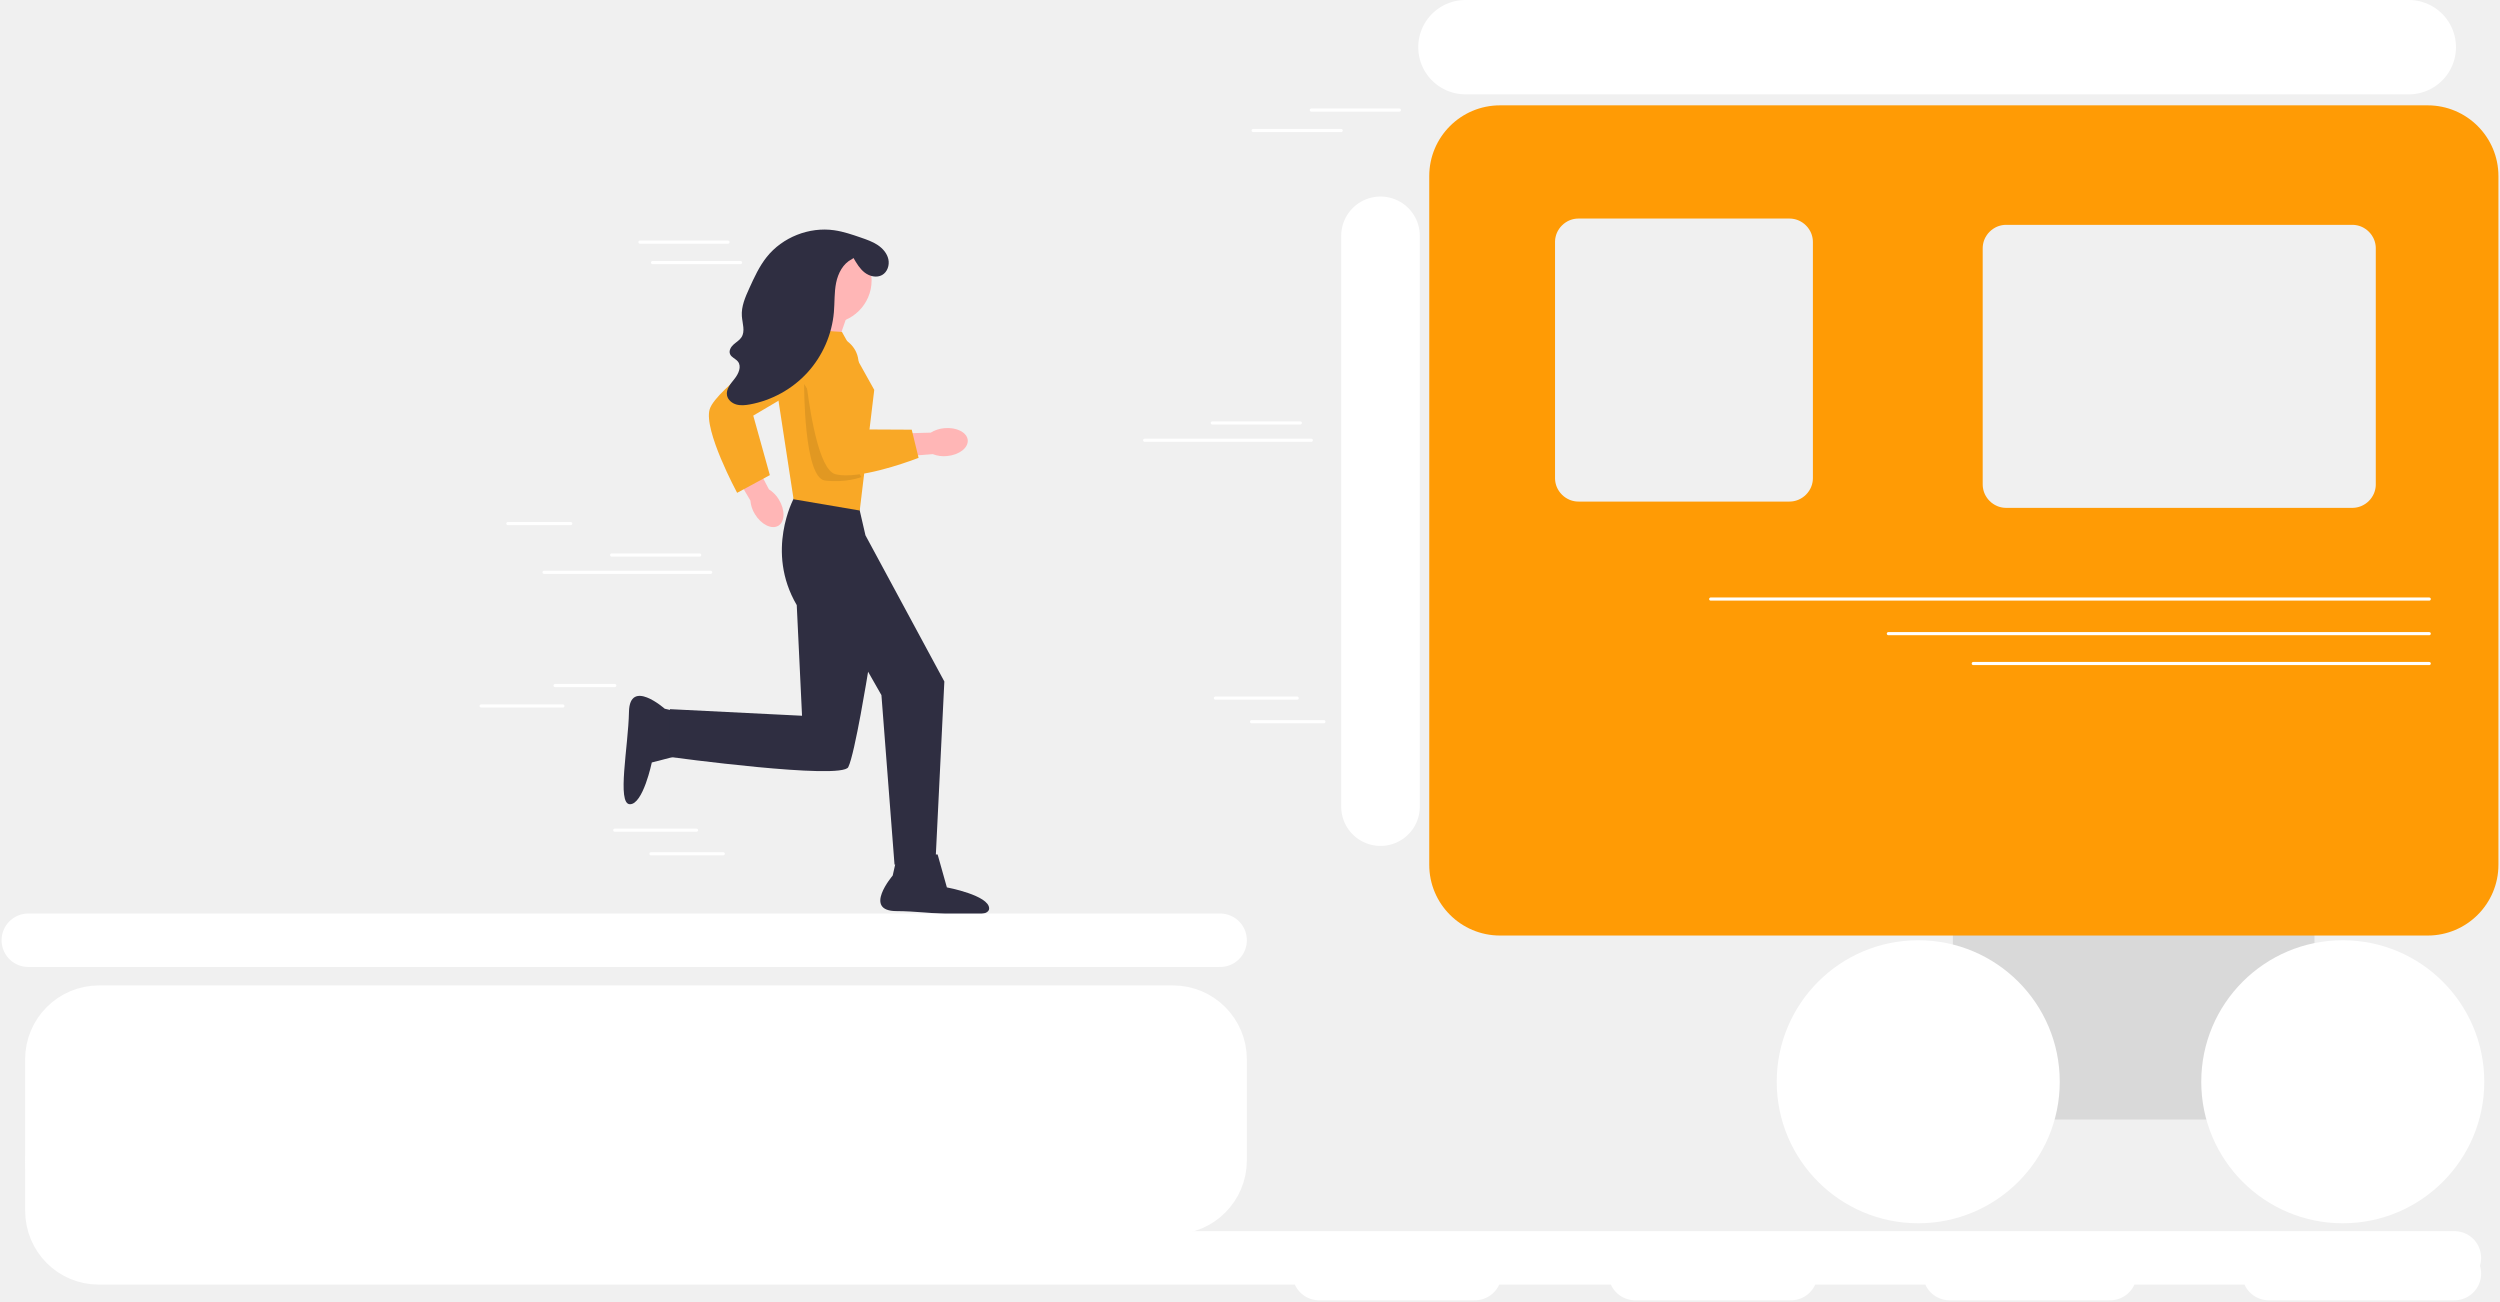
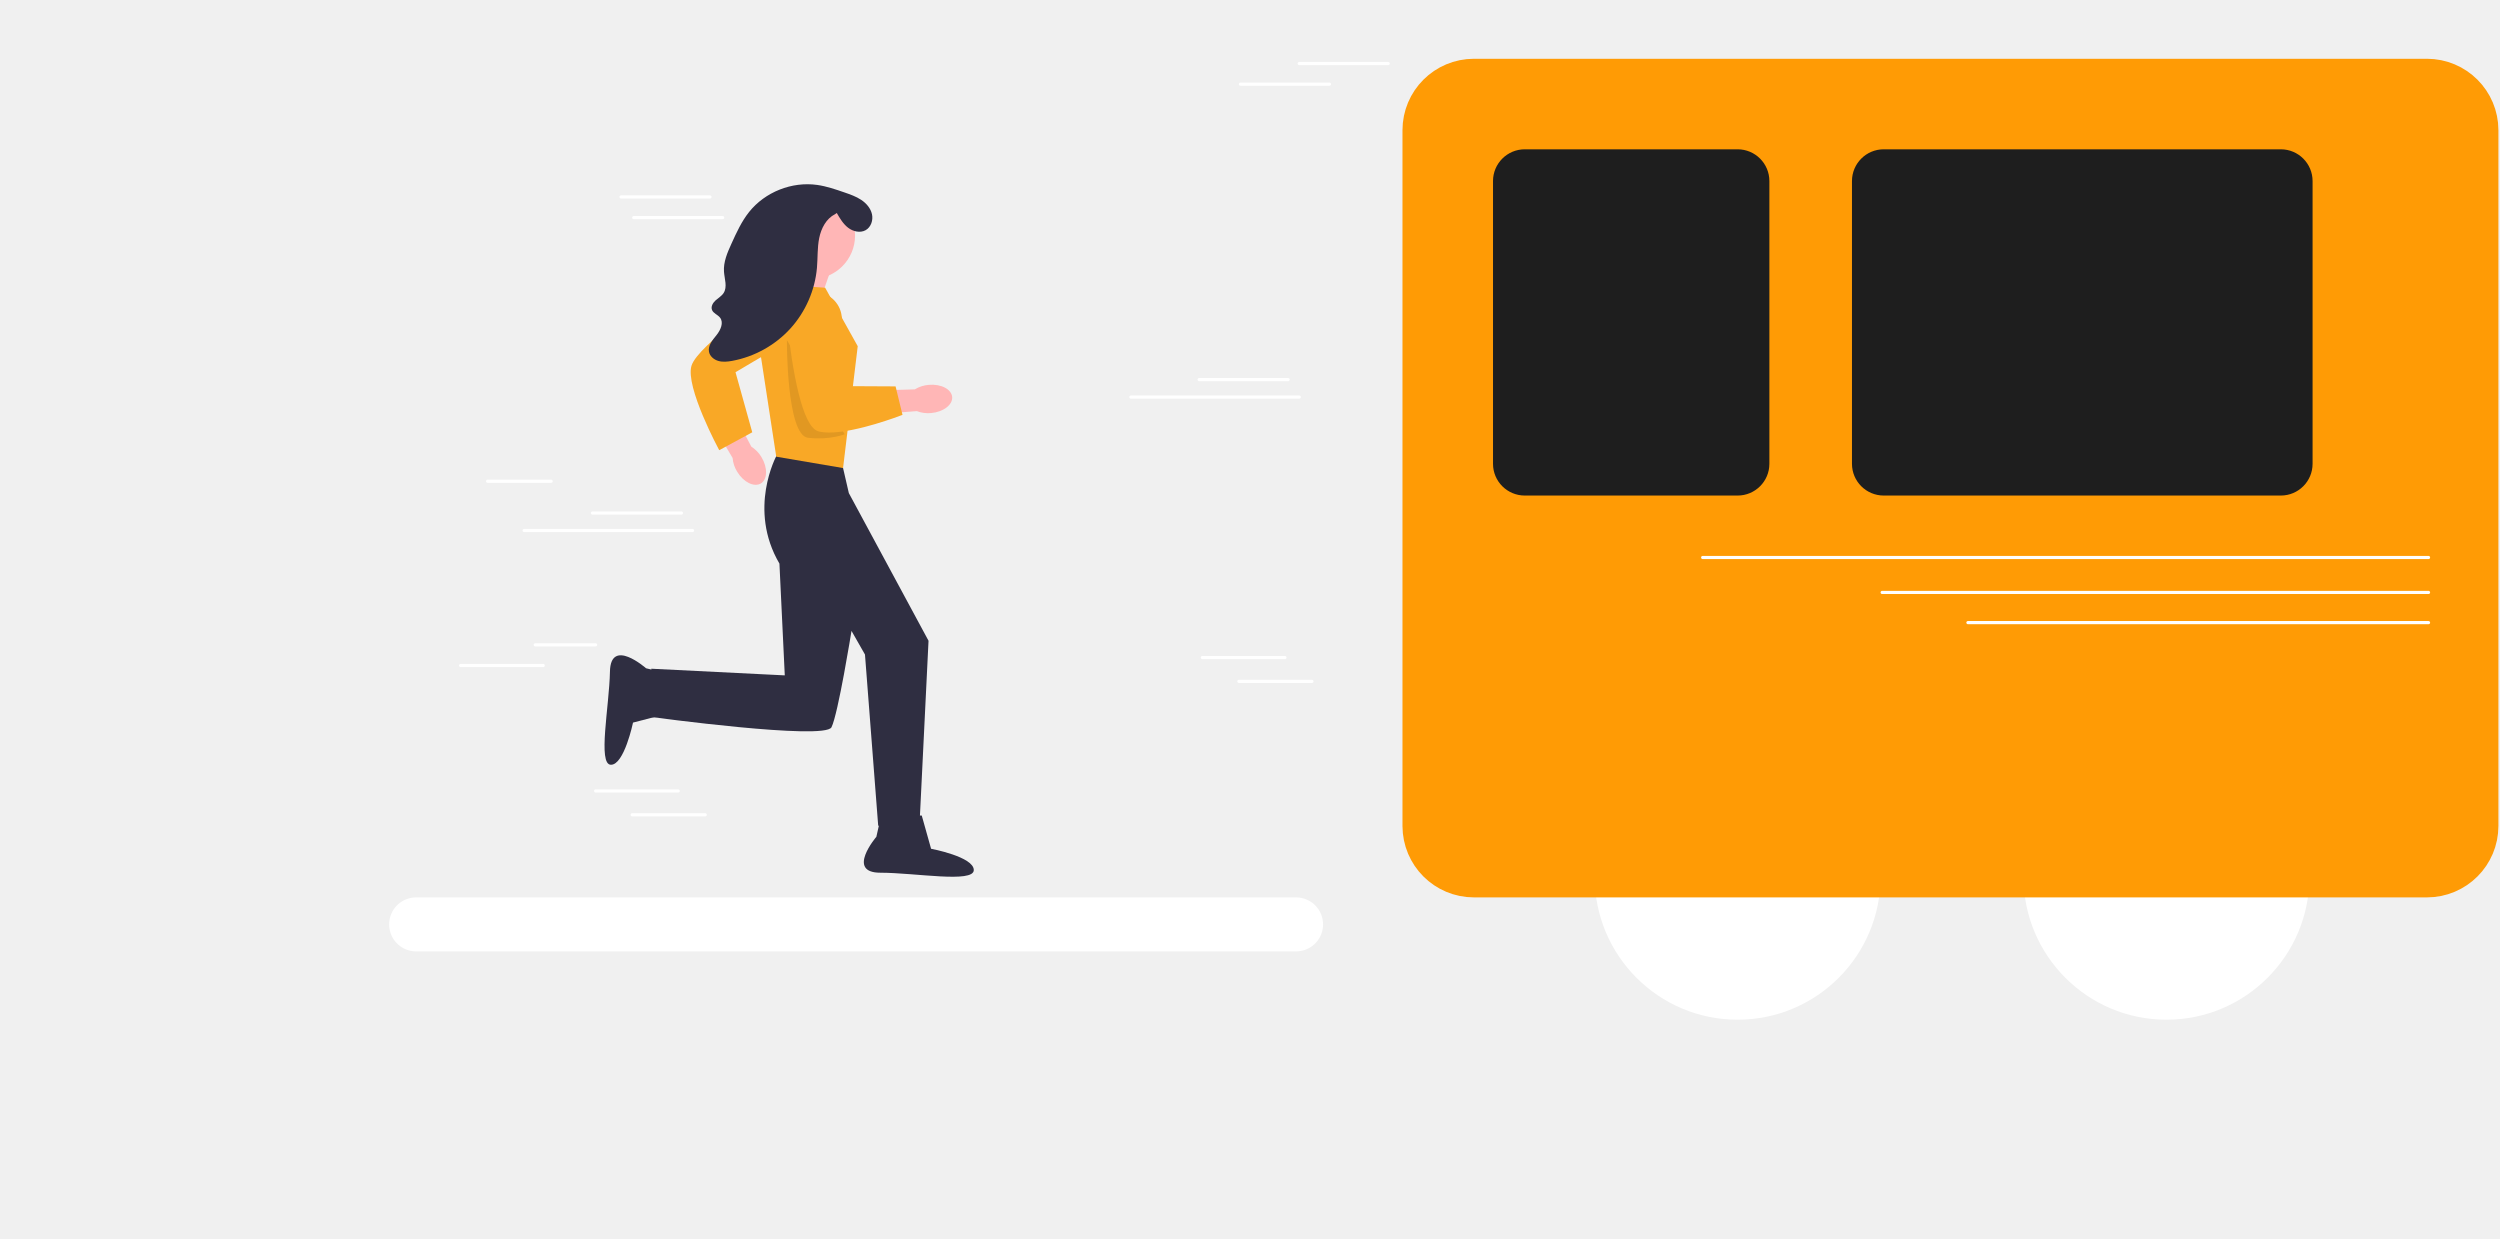
- <svg xmlns="http://www.w3.org/2000/svg" width="795" height="414" viewBox="0 0 795 414" fill="none">
-   <g clip-path="url(#clip0_247_29)">
-     <path d="M298.164 271.72H285.382L283.881 278.422C283.881 278.422 274.218 289.731 285.141 289.731C296.064 289.731 314.549 293.082 314.549 288.893C314.549 284.705 301.105 282.191 301.105 282.191L298.164 271.72V271.72Z" fill="#2F2E41" />
-     <path d="M217.829 239.736L218.07 226.994L211.378 225.371C211.378 225.371 200.219 215.526 200.013 226.415C199.808 237.303 196.099 255.667 200.3 255.746C204.5 255.824 207.273 242.47 207.273 242.47L217.829 239.736V239.736Z" fill="#2F2E41" />
-     <path d="M255.767 97.705L253.16 107.324L264.893 113.303L269.326 100.565L255.767 97.705Z" fill="#FFB6B6" />
-     <path d="M263.437 75.461C255.851 75.461 249.701 81.592 249.701 89.156C249.701 96.72 255.851 102.851 263.437 102.851C271.023 102.851 277.173 96.72 277.173 89.156C277.173 81.592 271.023 75.461 263.437 75.461Z" fill="#FFB6B6" />
-     <path d="M247.705 158.894C246.921 157.562 245.828 156.436 244.518 155.61L237.021 141.295L230.293 145.051L238.623 159.168C238.748 160.707 239.242 162.195 240.062 163.505C242.07 166.813 245.408 168.461 247.519 167.187C249.63 165.914 249.713 162.201 247.705 158.894H247.705V158.894Z" fill="#FFB6B6" />
-     <path d="M272.538 158.627L252.429 158.495C252.429 158.495 243.284 175.249 253.367 192.423L255.047 227.607L213.037 225.513V240.713C213.037 240.713 267.651 248.132 269.751 243.943C271.852 239.755 276.053 213.606 276.053 213.606L280.295 221.049L284.455 274.939H297.444L300.302 216.717L275.213 170.223L272.538 158.627H272.538V158.627Z" fill="#2F2E41" />
-     <path d="M267.752 105.572L252.363 104.549L246.72 121.939L252.363 158.765L273.395 162.345L278.012 123.985L267.752 105.572Z" fill="#F9A826" />
-     <path d="M251.912 107.106L253.388 123.985L239.538 132.168L244.811 151.087L234.408 156.719C234.408 156.719 223.635 136.772 225.687 130.123C227.739 123.473 251.912 107.106 251.912 107.106H251.912Z" fill="#F9A826" />
-     <path opacity="0.1" d="M255.719 122.096C255.719 122.096 255.555 152.017 262.366 152.809C269.177 153.6 273.915 151.7 273.915 151.7" fill="black" />
-     <path d="M300.342 136.155C298.797 136.275 297.303 136.763 295.985 137.576L279.795 138.035L280.239 145.71L296.614 144.418C298.058 144.979 299.615 145.187 301.156 145.025C305.018 144.672 307.964 142.401 307.739 139.951C307.514 137.501 304.202 135.802 300.342 136.155V136.155L300.342 136.155Z" fill="#FFB6B6" />
-     <path d="M291.939 145.662L292.11 145.596L289.928 136.637L275.633 136.563L272.961 114.49C272.438 110.161 268.745 106.897 264.372 106.897C261.916 106.897 259.567 107.942 257.928 109.765C256.29 111.586 255.504 114.025 255.77 116.455C257.404 131.352 260.443 149.4 265.646 150.784C266.636 151.047 267.794 151.162 269.065 151.162C277.642 151.162 291.28 145.917 291.939 145.662V145.662V145.662Z" fill="#F9A826" />
-     <path d="M271.416 82.049C272.402 83.747 273.426 85.491 274.985 86.689C276.543 87.888 278.787 88.421 280.503 87.46C282.19 86.516 282.916 84.324 282.5 82.44C282.085 80.557 280.718 78.992 279.11 77.921C277.501 76.85 275.651 76.207 273.824 75.575C271.031 74.61 268.217 73.64 265.291 73.221C257.309 72.078 248.831 75.439 243.816 81.734C241.448 84.706 239.853 88.203 238.282 91.66C236.998 94.487 235.685 97.464 235.913 100.558C236.079 102.827 237.025 105.312 235.8 107.232C235.183 108.198 234.13 108.784 233.276 109.551C232.422 110.318 231.721 111.507 232.143 112.574C232.574 113.665 233.934 114.058 234.66 114.981C235.904 116.563 234.844 118.878 233.59 120.452C232.337 122.027 230.798 123.792 231.195 125.763C231.481 127.185 232.776 128.244 234.177 128.635C235.577 129.026 237.071 128.86 238.501 128.597C245.492 127.309 252.027 123.679 256.803 118.43C261.58 113.182 264.571 106.345 265.178 99.283C265.446 96.174 265.268 93.016 265.882 89.956C266.496 86.896 268.088 83.815 270.887 82.419" fill="#2F2E41" />
+ <svg xmlns="http://www.w3.org/2000/svg" width="787" height="390" viewBox="0 0 787 390" fill="none">
+   <g clip-path="url(#clip0_274_61)">
+     <path d="M290.164 256.72H277.382L275.881 263.422C275.881 263.422 266.218 274.731 277.141 274.731C288.064 274.731 306.549 278.082 306.549 273.893C306.549 269.705 293.105 267.191 293.105 267.191L290.164 256.72V256.72Z" fill="#2F2E41" />
+     <path d="M209.829 224.736L210.07 211.994L203.378 210.371C203.378 210.371 192.219 200.526 192.013 211.415C191.808 222.303 188.099 240.667 192.3 240.746C196.5 240.825 199.273 227.471 199.273 227.471L209.829 224.736V224.736Z" fill="#2F2E41" />
+     <path d="M247.767 82.705L245.16 92.324L256.893 98.303L261.326 85.565L247.767 82.705Z" fill="#FFB6B6" />
+     <path d="M255.437 60.461C247.851 60.461 241.701 66.592 241.701 74.156C241.701 81.719 247.851 87.851 255.437 87.851C263.023 87.851 269.173 81.719 269.173 74.156C269.173 66.592 263.023 60.461 255.437 60.461Z" fill="#FFB6B6" />
+     <path d="M239.705 143.894C238.921 142.562 237.828 141.436 236.518 140.61L229.021 126.295L222.293 130.051L230.623 144.168C230.748 145.707 231.242 147.195 232.062 148.505C234.07 151.813 237.408 153.461 239.519 152.187C241.63 150.914 241.713 147.201 239.705 143.894H239.705V143.894Z" fill="#FFB6B6" />
+     <path d="M264.538 143.627L244.429 143.495C244.429 143.495 235.284 160.249 245.367 177.423L247.047 212.607L205.037 210.513V225.713C205.037 225.713 259.651 233.132 261.751 228.943C263.852 224.754 268.053 198.606 268.053 198.606L272.295 206.048L276.455 259.939H289.444L292.302 201.717L267.213 155.223L264.538 143.627H264.538V143.627Z" fill="#2F2E41" />
+     <path d="M259.752 90.572L244.363 89.549L238.72 106.939L244.363 143.765L265.395 147.345L270.012 108.985L259.752 90.572Z" fill="#F9A826" />
+     <path d="M243.912 92.106L245.388 108.985L231.538 117.168L236.811 136.087L226.408 141.719C226.408 141.719 215.635 121.772 217.687 115.123C219.739 108.473 243.912 92.106 243.912 92.106H243.912Z" fill="#F9A826" />
+     <path opacity="0.1" d="M247.719 107.096C247.719 107.096 247.555 137.017 254.366 137.809C261.177 138.6 265.915 136.7 265.915 136.7" fill="black" />
+     <path d="M292.342 121.155C290.797 121.275 289.303 121.763 287.985 122.577L271.795 123.035L272.239 130.71L288.614 129.418C290.058 129.979 291.615 130.187 293.156 130.025C297.018 129.672 299.964 127.401 299.739 124.951C299.514 122.501 296.202 120.802 292.342 121.155V121.155L292.342 121.155Z" fill="#FFB6B6" />
+     <path d="M283.939 130.662L284.11 130.596L281.928 121.637L267.633 121.563L264.961 99.49C264.438 95.161 260.745 91.897 256.372 91.897C253.916 91.897 251.567 92.942 249.928 94.765C248.29 96.586 247.504 99.025 247.77 101.455C249.404 116.352 252.443 134.4 257.646 135.784C258.636 136.047 259.794 136.162 261.065 136.162C269.642 136.162 283.28 130.917 283.939 130.662V130.662V130.662Z" fill="#F9A826" />
+     <path d="M263.416 67.049C264.402 68.747 265.426 70.491 266.985 71.689C268.543 72.888 270.787 73.421 272.503 72.46C274.19 71.516 274.916 69.324 274.5 67.44C274.085 65.557 272.718 63.992 271.11 62.921C269.501 61.85 267.651 61.207 265.824 60.575C263.031 59.61 260.217 58.64 257.291 58.221C249.309 57.078 240.831 60.439 235.816 66.734C233.448 69.706 231.853 73.203 230.282 76.66C228.998 79.487 227.685 82.464 227.913 85.558C228.079 87.827 229.025 90.312 227.8 92.232C227.183 93.198 226.13 93.784 225.276 94.551C224.422 95.318 223.721 96.507 224.143 97.574C224.574 98.665 225.934 99.058 226.66 99.981C227.904 101.563 226.844 103.878 225.59 105.452C224.337 107.027 222.798 108.792 223.195 110.763C223.481 112.185 224.776 113.244 226.177 113.635C227.577 114.026 229.071 113.86 230.501 113.597C237.492 112.309 244.027 108.679 248.803 103.43C253.58 98.181 256.571 91.344 257.178 84.283C257.446 81.174 257.268 78.016 257.882 74.956C258.496 71.896 260.088 68.815 262.887 67.419" fill="#2F2E41" />
  </g>
-   <path d="M16.49 336.865C16.49 328.581 23.206 321.865 31.49 321.865H373C381.284 321.865 388 328.581 388 336.865V369C388 377.284 381.284 384 373 384H31.49C23.206 384 16.49 377.284 16.49 369V336.865Z" fill="white" />
-   <path d="M9 299H388M31.49 384H373C381.284 384 388 377.284 388 369V336.865C388 328.581 381.284 321.865 373 321.865H31.49C23.206 321.865 16.49 328.581 16.49 336.865V369C16.49 377.284 23.206 384 31.49 384Z" stroke="white" stroke-width="17" stroke-linecap="round" />
-   <path d="M780.5 400C780.5 400 330.675 400 31.386 400C23.102 400 16.5 393.286 16.5 385.001C16.5 379.513 16.5 373.641 16.5 369.5M419.5 405H469M520 405H569.5M620 405H671M721.5 405H780.5" stroke="white" stroke-width="17" stroke-linecap="round" />
-   <path d="M173 182H226M207 271.5H230M195.5 264H221.5M153 224.5C163.154 224.5 168.846 224.5 179 224.5M176.5 218H195.5M181.5 166.5H161.5M207.5 83.5H235.5M194.5 176.5H222.5M203.5 77H231.5" stroke="white" stroke-linecap="round" />
-   <path d="M364 140H417M398 229.5H421M386.5 222H412.5M398.5 41.5H426.5M385.5 134.5H413.5M417 35H445" stroke="white" stroke-linecap="round" />
-   <path d="M439 256.5V75" stroke="white" stroke-width="25" stroke-linecap="round" />
-   <path d="M766.002 15L466 15" stroke="white" stroke-width="30" stroke-linecap="round" />
-   <rect x="621" y="291" width="115" height="65" fill="#D9D9D9" />
-   <circle cx="610" cy="344" r="45" fill="white" />
-   <circle cx="745" cy="344" r="45" fill="white">
-     <animate attributeType="XML" attributeName="y" from="0" to="200" dur="5s" repeatCount="indefinite" />
-   </circle>
-   <path d="M602.882 285H772C777.523 285 782 280.523 782 275V186.795H602.882V285Z" fill="#FF9B05" />
-   <path d="M467 275C467 280.523 471.477 285 477 285H602.882V186.795H467V275Z" fill="#FF9B05" />
-   <path d="M477 58.5H602.882V33.5H477V58.5ZM602.882 58.5H772V33.5H602.882V58.5ZM772 272.5H602.882V297.5H772V272.5ZM602.882 272.5H477V297.5H602.882V272.5ZM479.5 275V186.795H454.5V275H479.5ZM479.5 186.795V56H454.5V186.795H479.5ZM769.5 56V186.795H794.5V56H769.5ZM769.5 186.795V275H794.5V186.795H769.5ZM782 174.295H602.882V199.295H782V174.295ZM590.382 186.795V285H615.382V186.795H590.382ZM467 199.295H602.882V174.295H467V199.295ZM590.382 46V186.795H615.382V46H590.382ZM772 297.5C784.426 297.5 794.5 287.426 794.5 275H769.5C769.5 273.619 770.619 272.5 772 272.5V297.5ZM772 58.5C770.619 58.5 769.5 57.381 769.5 56H794.5C794.5 43.574 784.426 33.5 772 33.5V58.5ZM477 33.5C464.574 33.5 454.5 43.574 454.5 56H479.5C479.5 57.381 478.381 58.5 477 58.5V33.5ZM477 272.5C478.381 272.5 479.5 273.619 479.5 275H454.5C454.5 287.426 464.574 297.5 477 297.5V272.5Z" fill="#FF9B05" />
-   <rect x="618" y="59" width="150" height="115" rx="20" stroke="#FF9B05" stroke-width="25" />
-   <rect x="482" y="57" width="107" height="115" rx="20" stroke="#FF9B05" stroke-width="25" />
-   <path d="M772.5 190.5H544M772.5 201.5H600.5M772.5 211H627.5" stroke="white" stroke-linecap="round" />
+   <circle cx="547" cy="276" r="45" fill="white" />
+   <circle cx="682" cy="276" r="45" fill="white" />
+   <path d="M131 291L408 291" stroke="white" stroke-width="17" stroke-linecap="round" />
+   <path d="M165 167H218M199 256.5H222M187.5 249H213.5M145 209.5C155.154 209.5 160.846 209.5 171 209.5M168.5 203H187.5M173.5 151.5H153.5M199.5 68.5H227.5M186.5 161.5H214.5M195.5 62H223.5" stroke="white" stroke-linecap="round" />
+   <path d="M356 125H409M390 214.5H413M378.5 207H404.5M390.5 26.5H418.5M377.5 119.5H405.5M409 20H437" stroke="white" stroke-linecap="round" />
+   <path d="M592.039 31H464C458.477 31 454 35.477 454 41V171.795V260C454 265.523 458.477 270 464 270H592.039H764C769.523 270 774 265.523 774 260V171.795V41C774 35.477 769.523 31 764 31H592.039Z" fill="#FF9B05" stroke="#FF9B05" stroke-width="25" stroke-linecap="round" />
+   <path d="M764.5 175.5H536M764.5 186.5H592.5M764.5 196H619.5" stroke="white" stroke-linecap="round" />
+   <rect x="470" y="47" width="87" height="109" rx="10" fill="#1E1E1E" />
+   <rect x="583" y="47" width="145" height="109" rx="10" fill="#1E1E1E" />
  <defs>
-     <clipPath id="clip0_247_29">
-       <rect width="291" height="218" fill="white" transform="matrix(-1 0 0 1 426 73)" />
+     <clipPath id="clip0_274_61">
+       <rect width="291" height="218" fill="white" transform="matrix(-1 0 0 1 418 58)" />
    </clipPath>
  </defs>
</svg>
